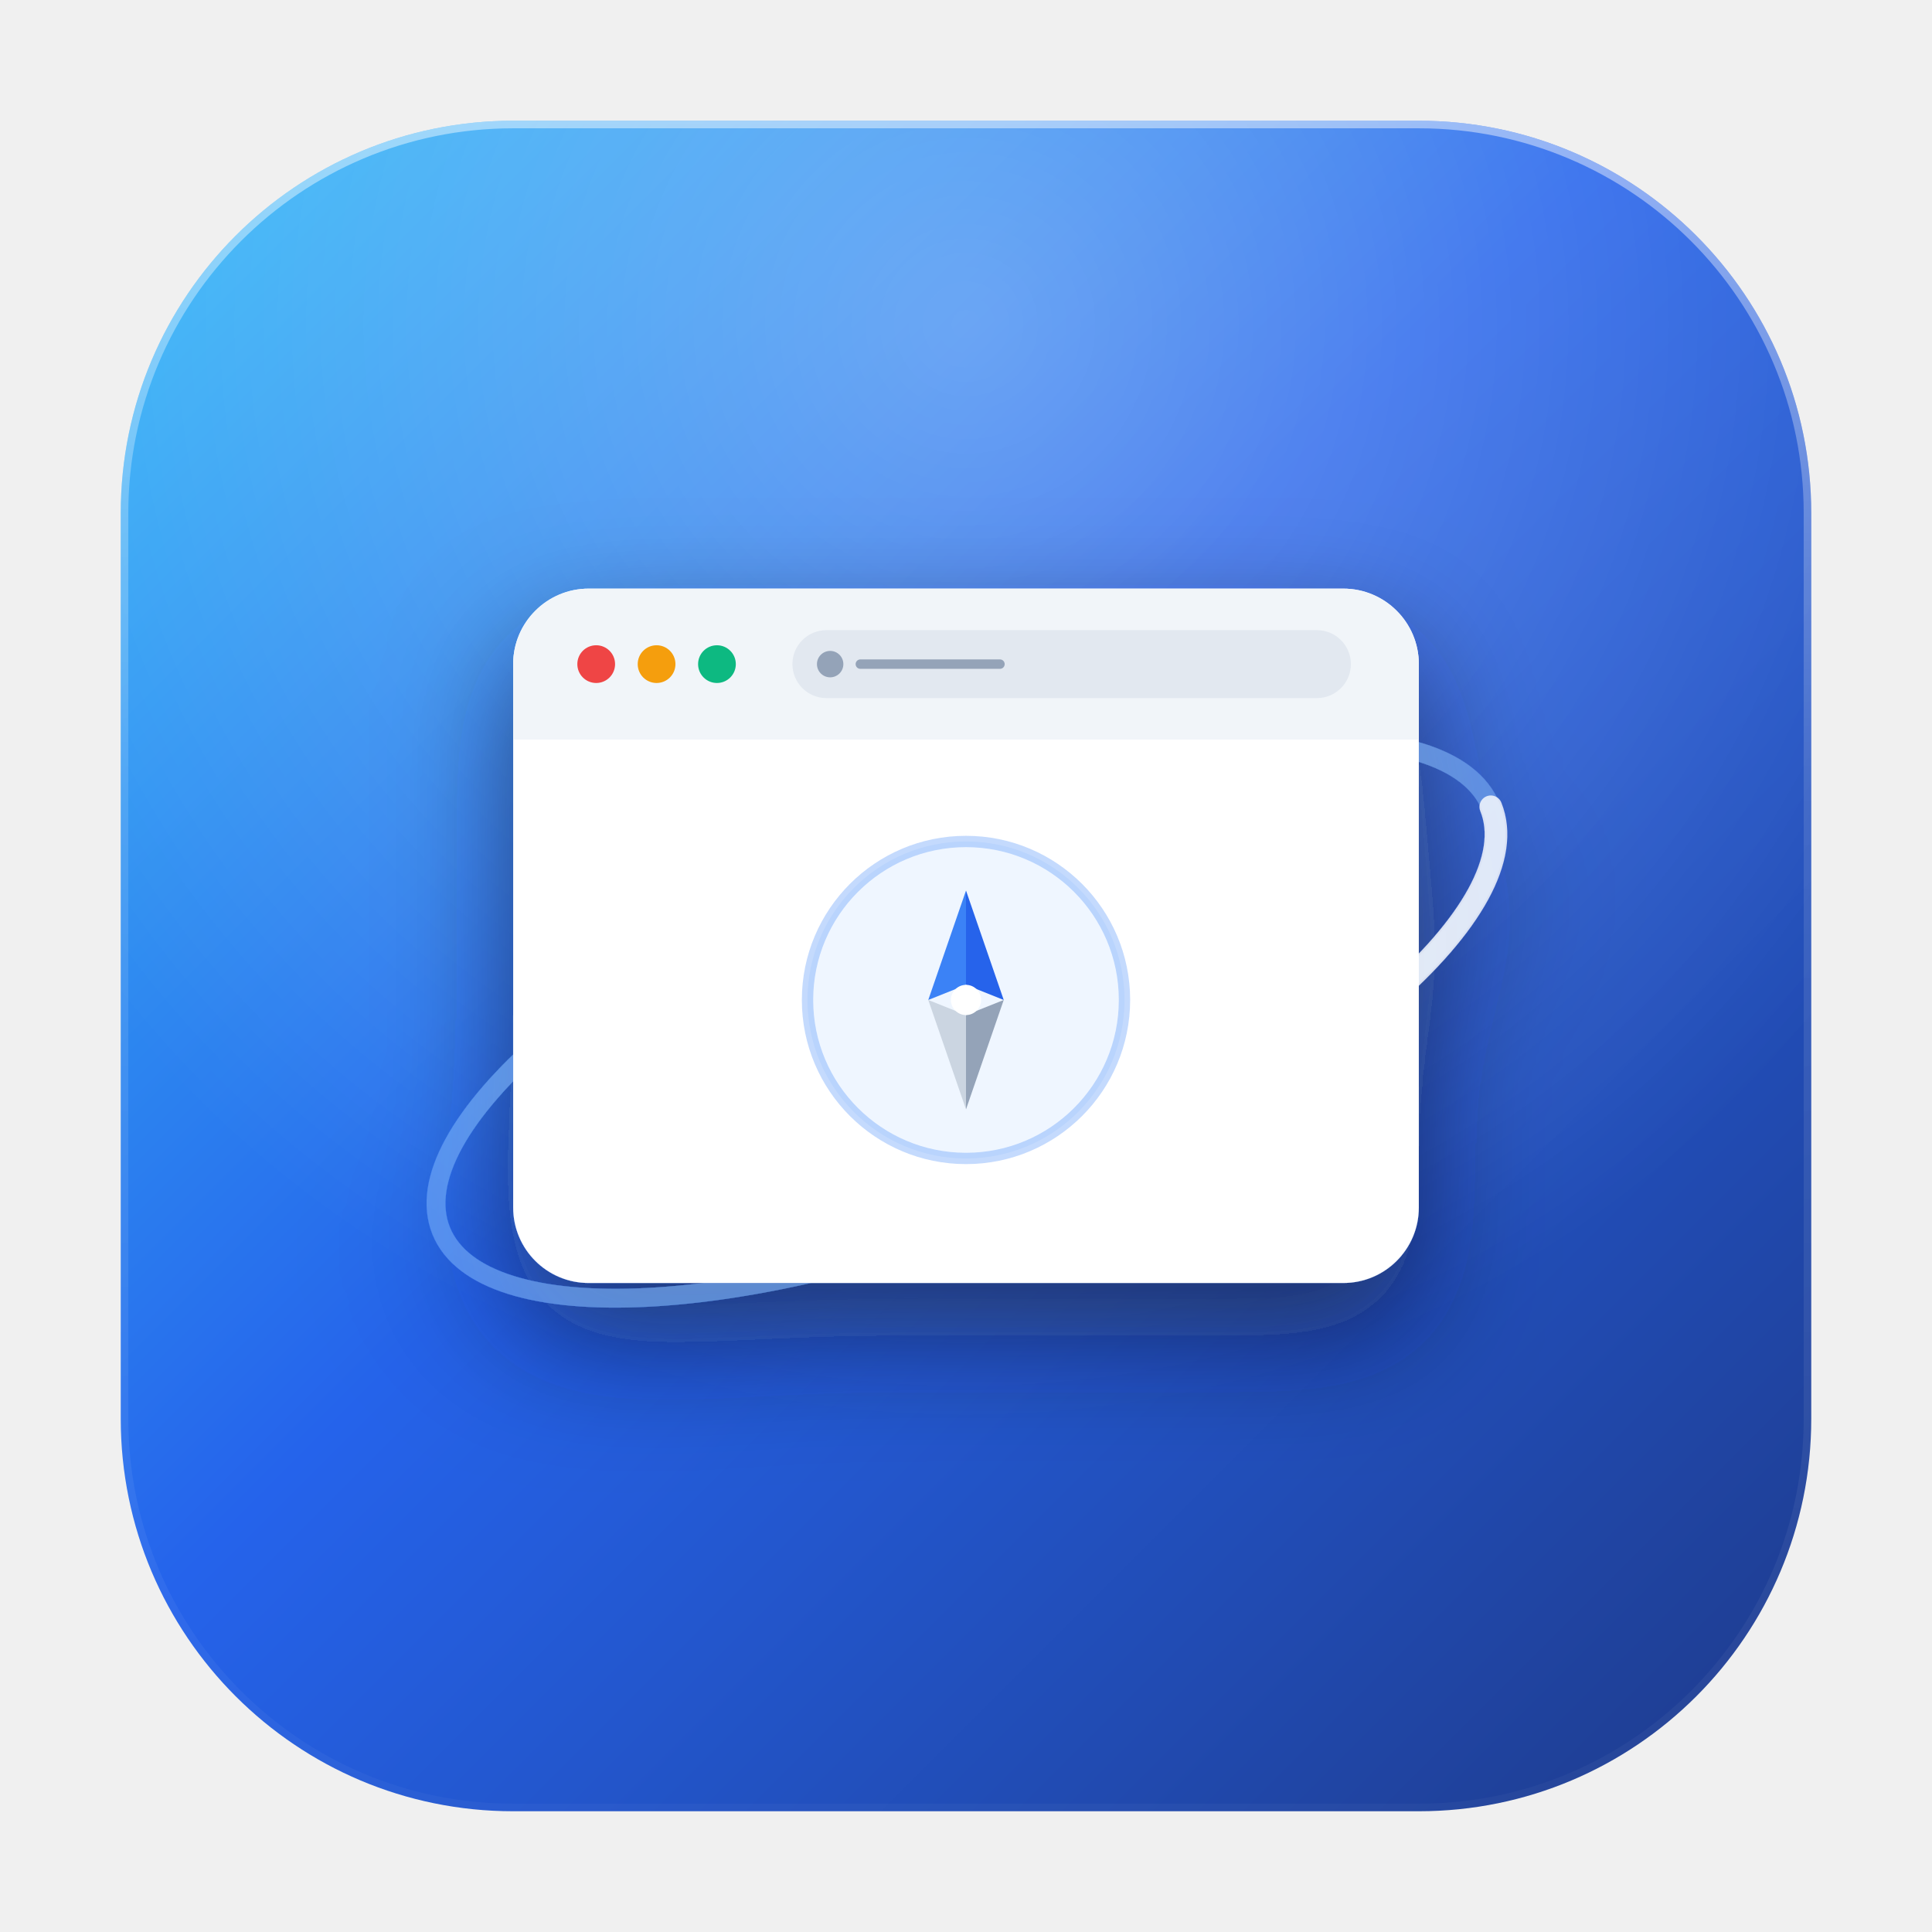
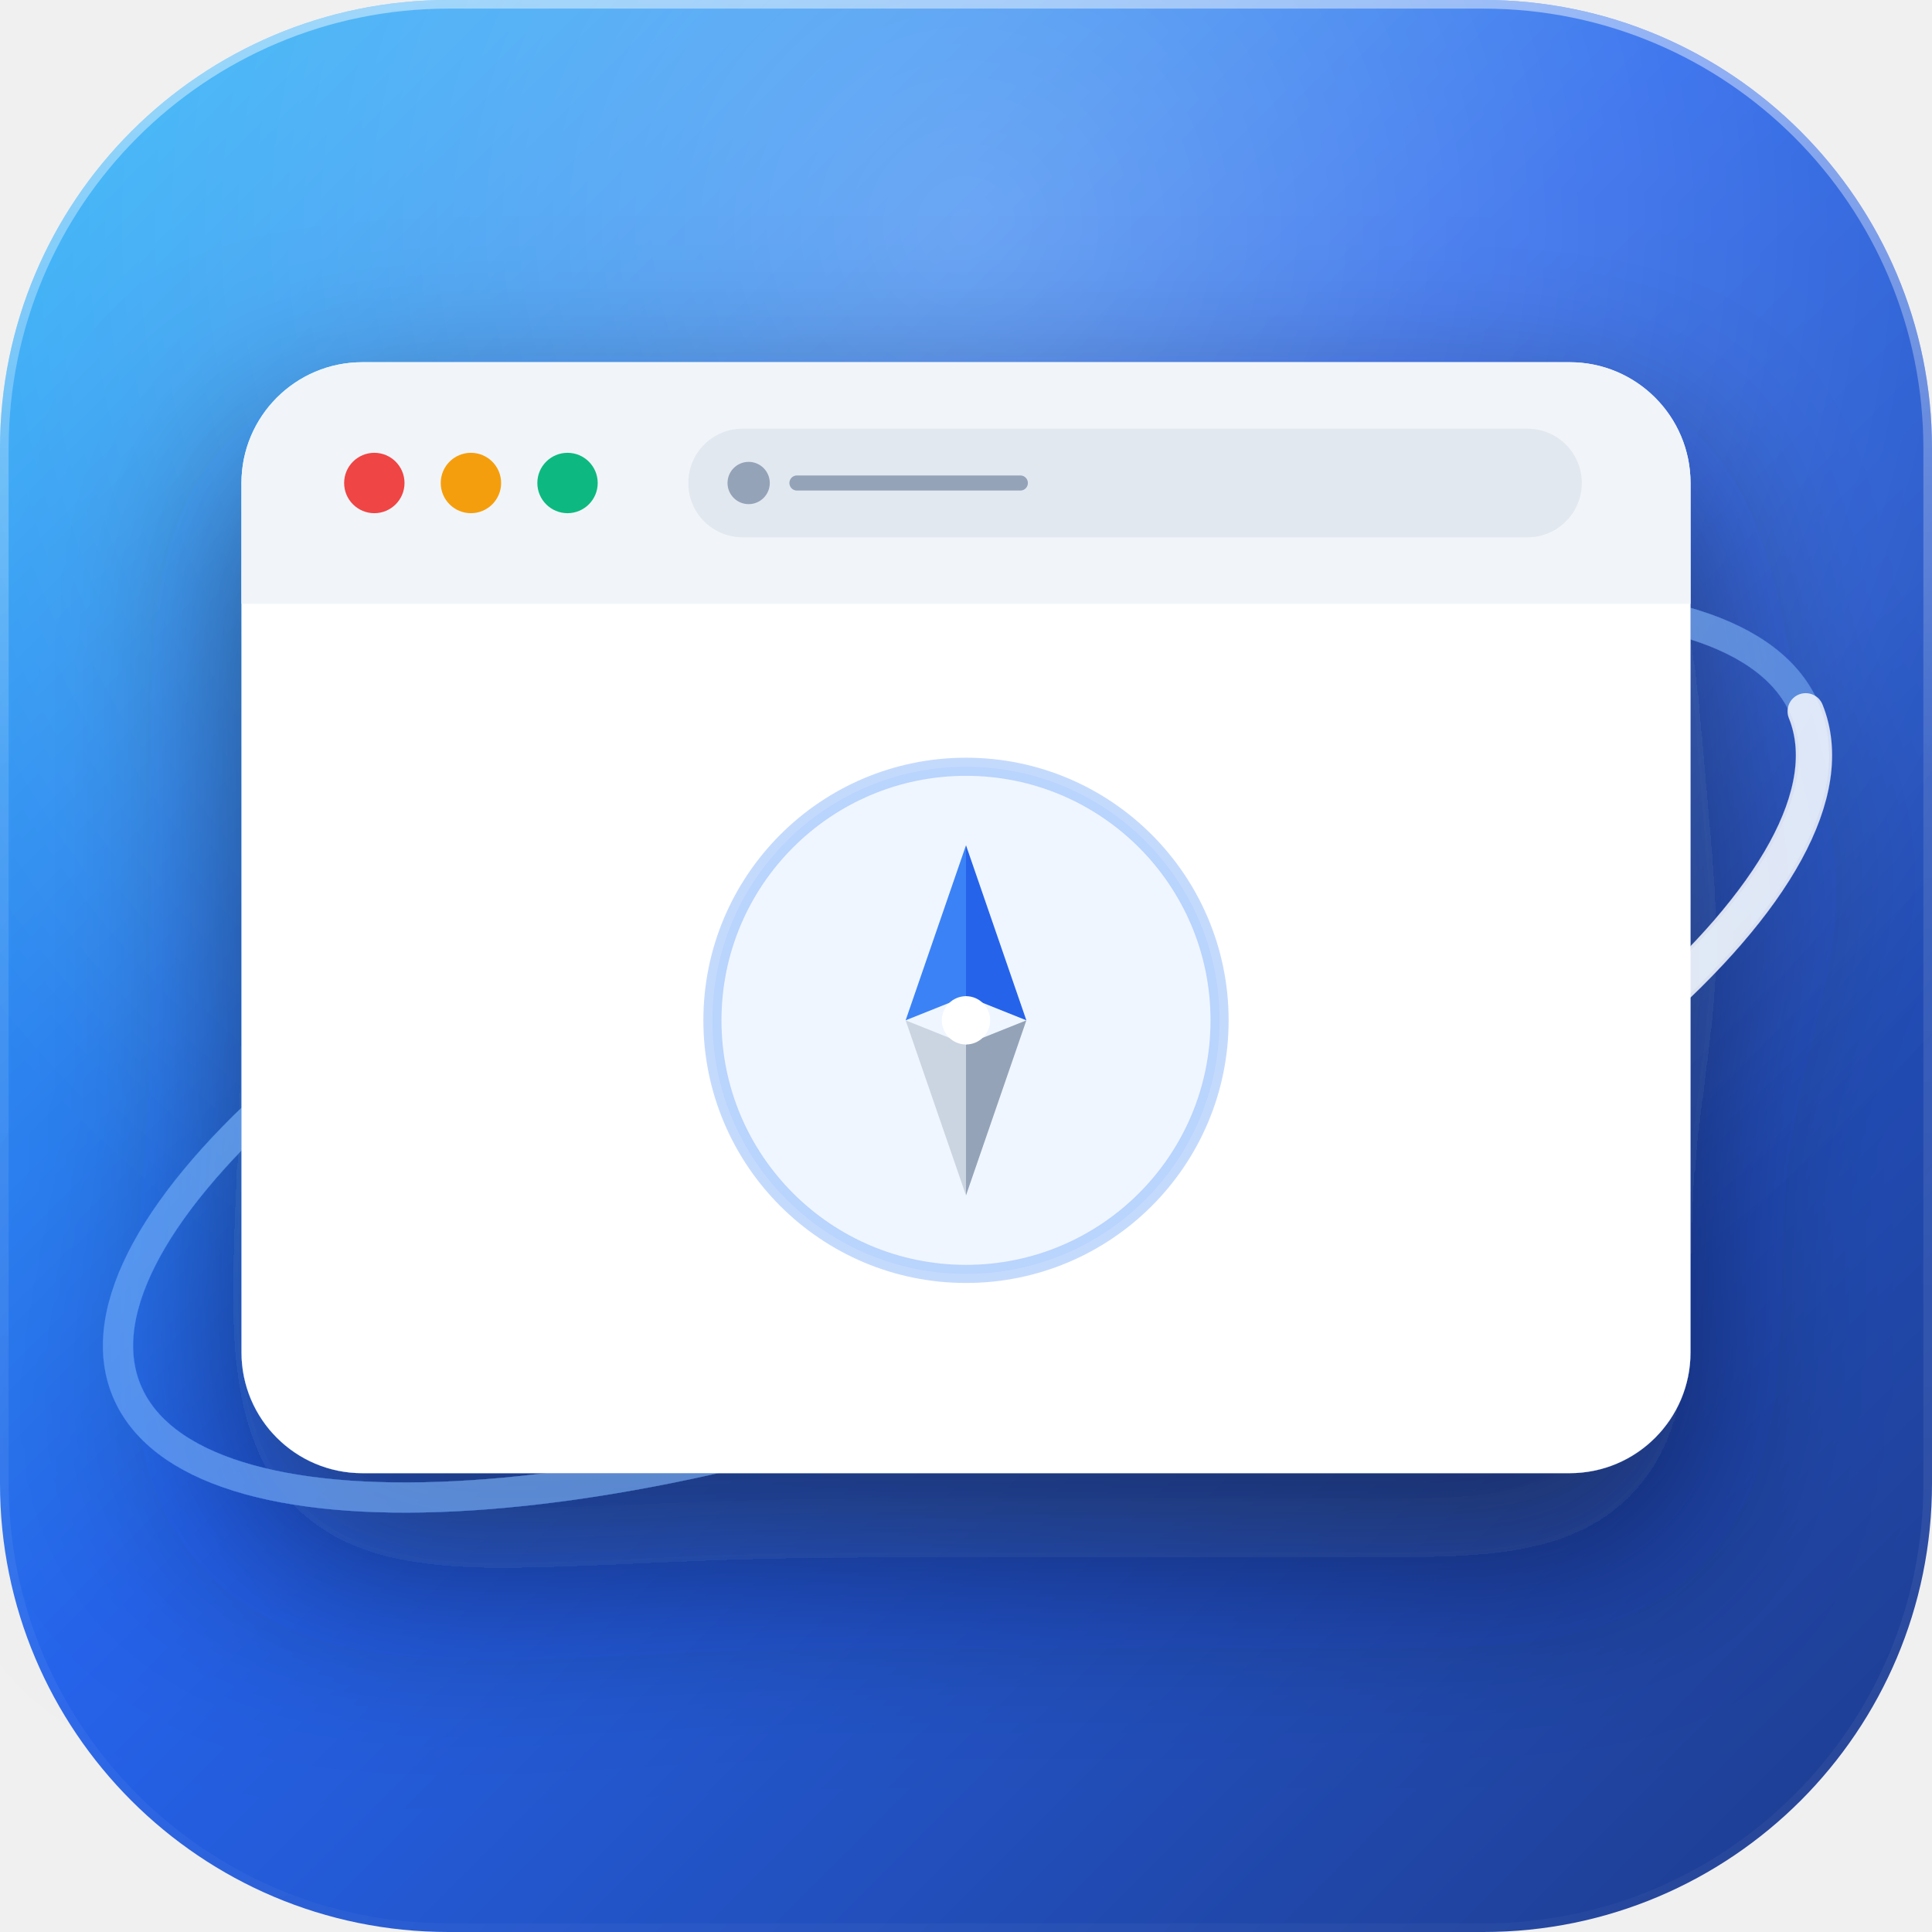
- <svg xmlns="http://www.w3.org/2000/svg" width="512" height="512" viewBox="0 0 512 512">
+ <svg xmlns="http://www.w3.org/2000/svg" width="512" height="512" viewBox="32 32 448 448">
  <defs>
    <linearGradient id="bg" x1="0%" y1="0%" x2="100%" y2="100%">
      <stop offset="0%" stop-color="#38BDF8" />
      <stop offset="45%" stop-color="#2563EB" />
      <stop offset="100%" stop-color="#1E3A8A" />
    </linearGradient>
    <radialGradient id="topSheen" cx="50%" cy="12%" r="65%">
      <stop offset="0%" stop-color="#FFFFFF" stop-opacity="0.3" />
      <stop offset="100%" stop-color="#FFFFFF" stop-opacity="0" />
    </radialGradient>
    <linearGradient id="specularRim" x1="0%" y1="0%" x2="0%" y2="100%">
      <stop offset="0%" stop-color="#FFFFFF" stop-opacity="0.45" />
      <stop offset="40%" stop-color="#FFFFFF" stop-opacity="0.12" />
      <stop offset="100%" stop-color="#FFFFFF" stop-opacity="0.03" />
    </linearGradient>
    <filter id="shadow" x="-20%" y="-20%" width="140%" height="140%">
      <feDropShadow dx="0" dy="14" stdDeviation="16" flood-color="#0F172A" flood-opacity="0.55" />
    </filter>
  </defs>
  <rect x="32" y="32" width="448" height="448" rx="104" fill="url(#bg)" />
  <rect x="32" y="32" width="448" height="448" rx="104" fill="url(#topSheen)" />
  <rect x="33" y="33" width="446" height="446" rx="103" fill="none" stroke="url(#specularRim)" stroke-width="2" />
-   <g filter="url(#shadow)">
-     <ellipse cx="256" cy="270" rx="150" ry="52" fill="none" stroke="#93C5FD" stroke-width="5" stroke-opacity="0.4" transform="rotate(-22 256 270)" />
-     <ellipse cx="256" cy="270" rx="150" ry="52" fill="none" stroke="#FFFFFF" stroke-width="6" stroke-linecap="round" stroke-dasharray="140 300" stroke-opacity="0.8" transform="rotate(-22 256 270)" />
-     <rect x="136" y="156" width="240" height="184" rx="20" fill="#FFFFFF" />
-     <path d="M 136, 176 C 136, 165 145, 156 156, 156 L 356, 156 C 367, 156 376, 165 376, 176 L 376, 196 L 136, 196 Z" fill="#F1F5F9" />
-     <circle cx="158" cy="176" r="5" fill="#EF4444" />
-     <circle cx="174" cy="176" r="5" fill="#F59E0B" />
-     <circle cx="190" cy="176" r="5" fill="#10B981" />
-     <rect x="210" y="167" width="148" height="18" rx="9" fill="#E2E8F0" />
-     <circle cx="220" cy="176" r="3.5" fill="#94A3B8" />
-     <line x1="228" y1="176" x2="265" y2="176" stroke="#94A3B8" stroke-width="2.5" stroke-linecap="round" />
-     <circle cx="256" cy="265" r="42" fill="#EFF6FF" />
-     <circle cx="256" cy="265" r="42" fill="none" stroke="#3B82F6" stroke-width="3" stroke-opacity="0.3" />
-     <polygon points="256,236 266,265 256,261" fill="#2563EB" />
-     <polygon points="256,236 246,265 256,261" fill="#3B82F6" />
-     <polygon points="256,294 266,265 256,269" fill="#94A3B8" />
-     <polygon points="256,294 246,265 256,269" fill="#CBD5E1" />
-     <circle cx="256" cy="265" r="4" fill="#FFFFFF" />
+   <g transform="translate(-102.400 -102.400) scale(1.4)">
+     <g filter="url(#shadow)">
+       <ellipse cx="256" cy="270" rx="150" ry="52" fill="none" stroke="#93C5FD" stroke-width="5" stroke-opacity="0.4" transform="rotate(-22 256 270)" />
+       <ellipse cx="256" cy="270" rx="150" ry="52" fill="none" stroke="#FFFFFF" stroke-width="6" stroke-linecap="round" stroke-dasharray="140 300" stroke-opacity="0.8" transform="rotate(-22 256 270)" />
+       <rect x="136" y="156" width="240" height="184" rx="20" fill="#FFFFFF" />
+       <path d="M 136, 176 C 136, 165 145, 156 156, 156 L 356, 156 C 367, 156 376, 165 376, 176 L 376, 196 L 136, 196 Z" fill="#F1F5F9" />
+       <circle cx="158" cy="176" r="5" fill="#EF4444" />
+       <circle cx="174" cy="176" r="5" fill="#F59E0B" />
+       <circle cx="190" cy="176" r="5" fill="#10B981" />
+       <rect x="210" y="167" width="148" height="18" rx="9" fill="#E2E8F0" />
+       <circle cx="220" cy="176" r="3.5" fill="#94A3B8" />
+       <line x1="228" y1="176" x2="265" y2="176" stroke="#94A3B8" stroke-width="2.5" stroke-linecap="round" />
+       <circle cx="256" cy="265" r="42" fill="#EFF6FF" />
+       <circle cx="256" cy="265" r="42" fill="none" stroke="#3B82F6" stroke-width="3" stroke-opacity="0.3" />
+       <polygon points="256,236 266,265 256,261" fill="#2563EB" />
+       <polygon points="256,236 246,265 256,261" fill="#3B82F6" />
+       <polygon points="256,294 266,265 256,269" fill="#94A3B8" />
+       <polygon points="256,294 246,265 256,269" fill="#CBD5E1" />
+       <circle cx="256" cy="265" r="4" fill="#FFFFFF" />
+     </g>
  </g>
</svg>
